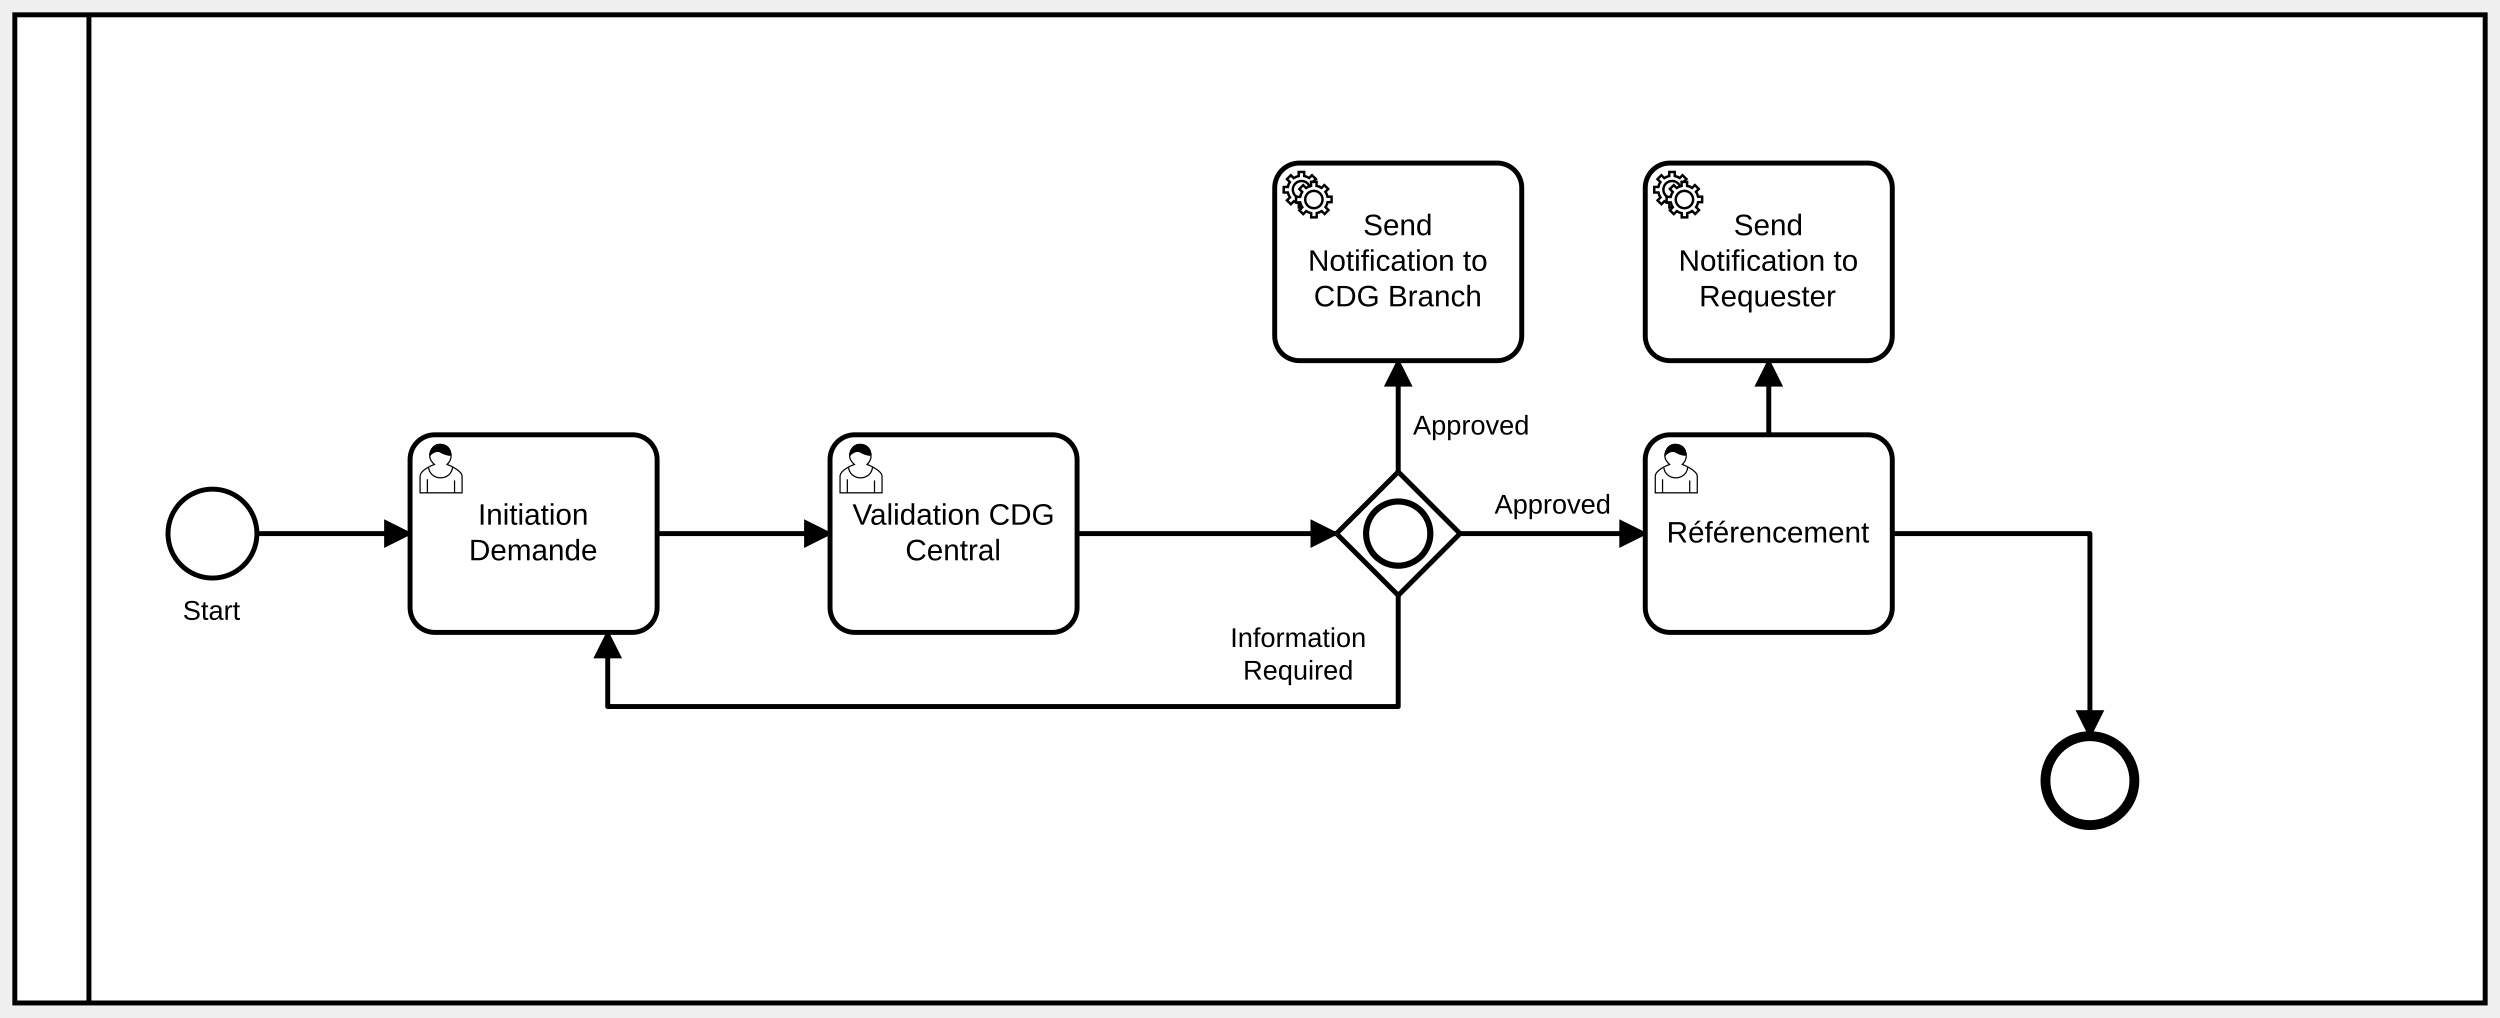
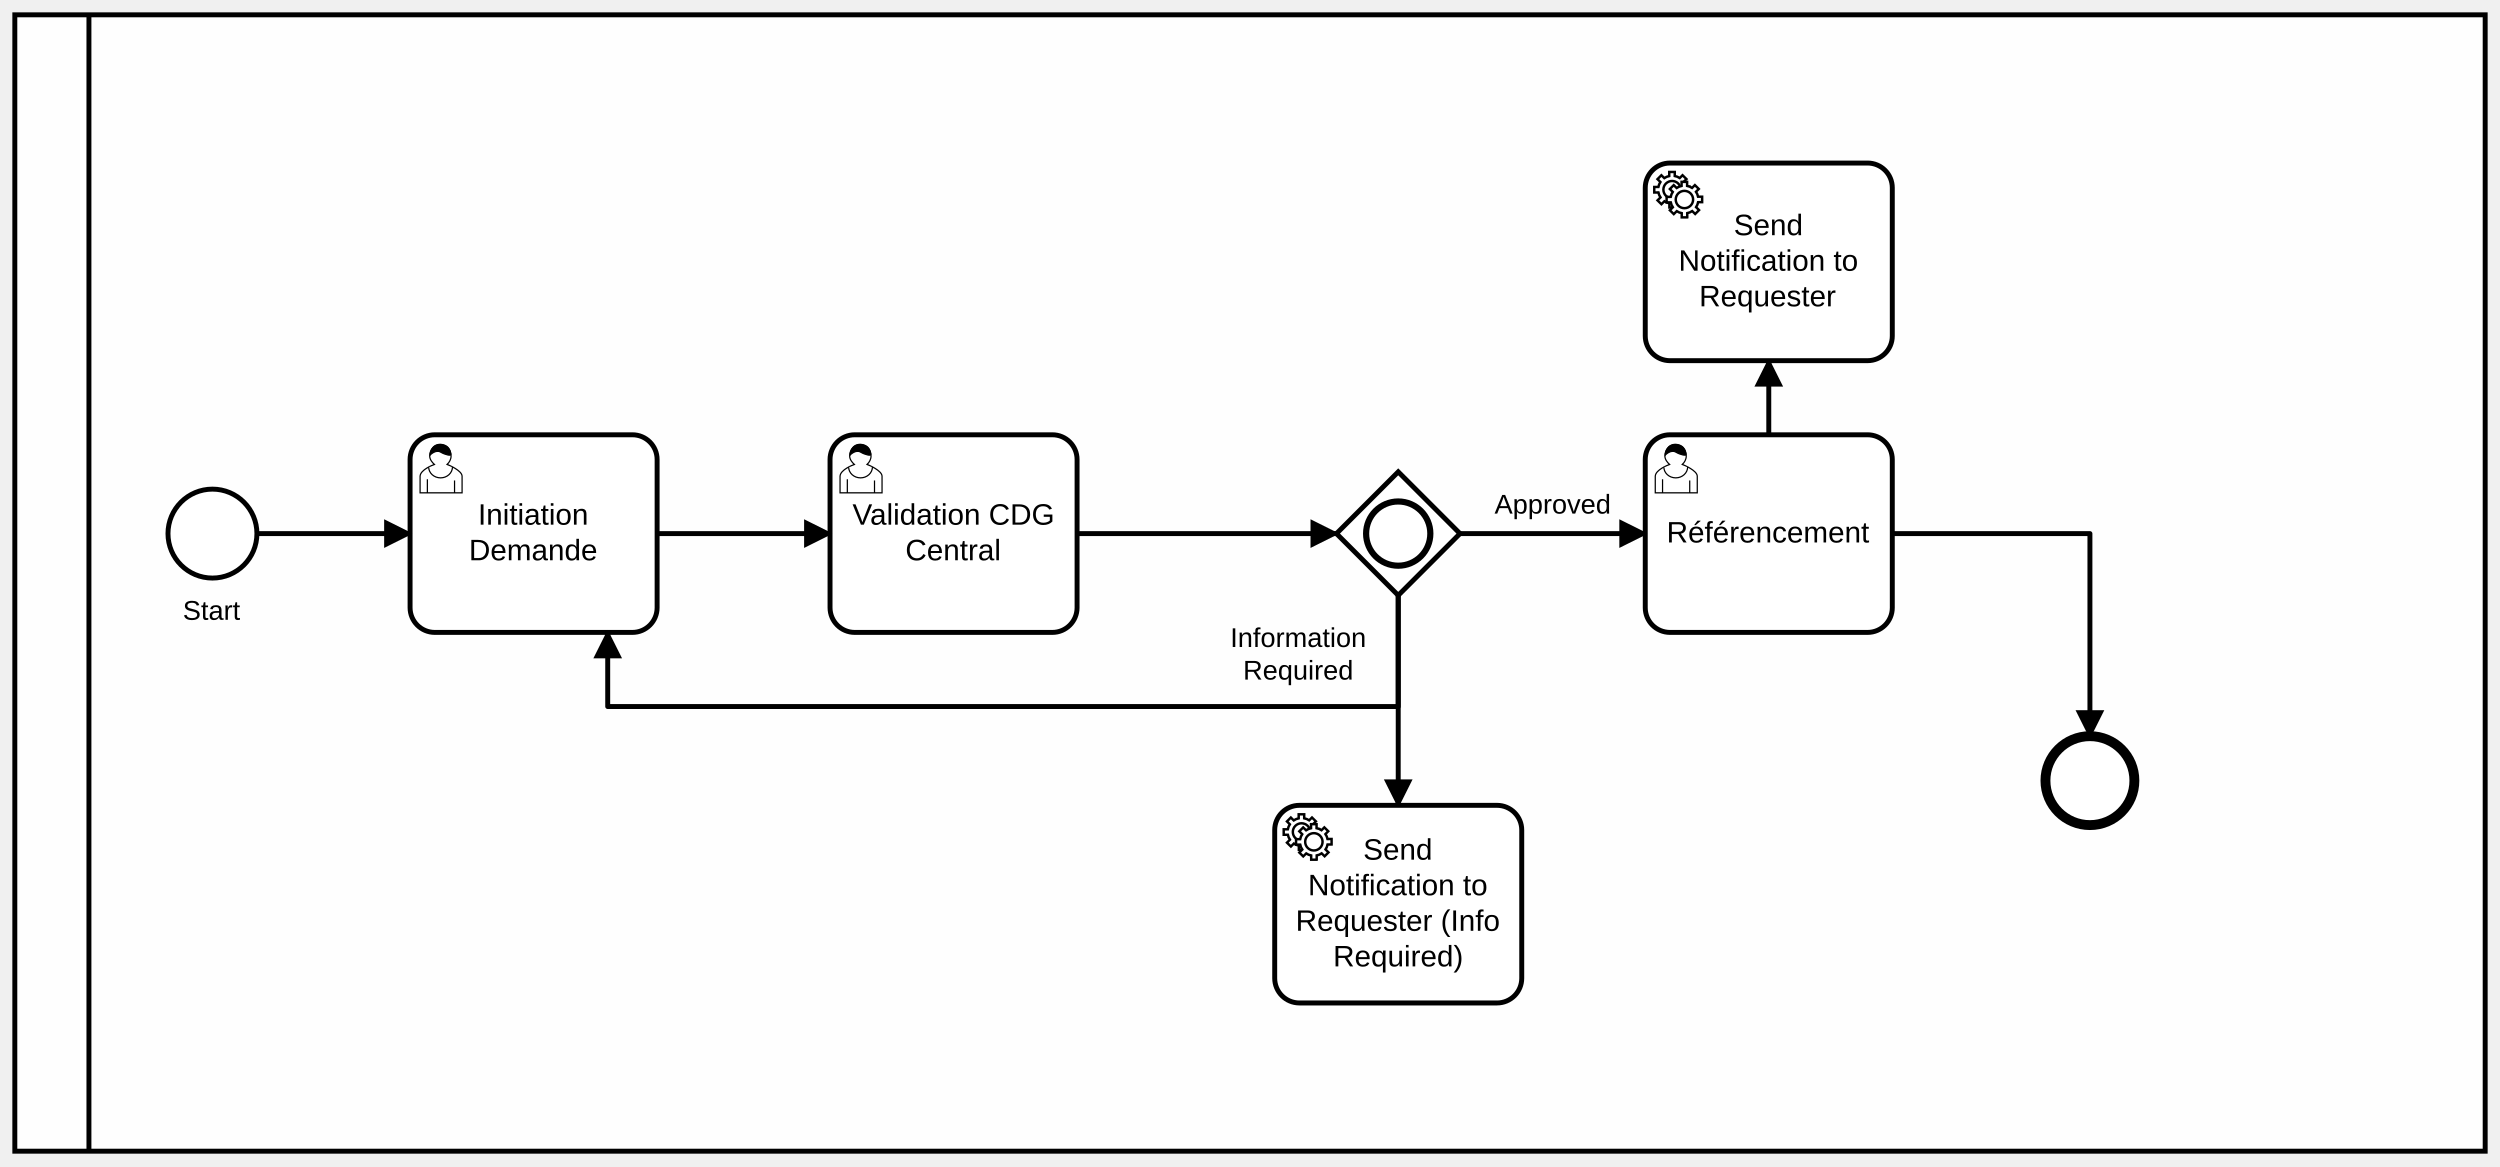
- <svg xmlns="http://www.w3.org/2000/svg" width="1012" height="412" viewBox="174 84 1012 412" version="1.1">
+ <svg xmlns="http://www.w3.org/2000/svg" width="1012" height="472" viewBox="174 84 1012 472" version="1.1">
  <defs>
-     <marker id="sequenceflow-end-white-black-0f2a92or860v1goilqtw08k94" viewBox="0 0 20 20" refX="11" refY="10" markerWidth="10" markerHeight="10" orient="auto">
+     <marker id="sequenceflow-end-white-black-9x84u30xoc9yc8b7o6yca5u60" viewBox="0 0 20 20" refX="11" refY="10" markerWidth="10" markerHeight="10" orient="auto">
      <path d="M 1 5 L 11 10 L 1 15 Z" style="fill: black; stroke-width: 1px; stroke-linecap: round; stroke-dasharray: 10000, 1; stroke: black;" />
    </marker>
  </defs>
  <g class="djs-group">
    <g class="djs-element djs-shape" data-element-id="Participant_0k7ofgq" style="display: block;" transform="matrix(1 0 0 1 180 90)">
      <g class="djs-visual">
-         <rect x="0" y="0" width="1000" height="400" rx="0" ry="0" style="stroke: black; stroke-width: 2px; fill: white; fill-opacity: 0.95;" />
-         <polyline points="30,0 30,400 " style="fill: none; stroke: black; stroke-width: 2px;" />
-         <text lineHeight="1.2" class="djs-label" style="font-family: Arial, sans-serif; font-size: 12px; font-weight: normal; fill: black;" transform="matrix(-1.83697e-16 -1 1 -1.83697e-16 0 400)">
-           <tspan x="200" y="18.6" />
+         <rect x="0" y="0" width="1000" height="460" rx="0" ry="0" style="stroke: black; stroke-width: 2px; fill: white; fill-opacity: 0.95;" />
+         <polyline points="30,0 30,460 " style="fill: none; stroke: black; stroke-width: 2px;" />
+         <text lineHeight="1.2" class="djs-label" style="font-family: Arial, sans-serif; font-size: 12px; font-weight: normal; fill: black;" transform="matrix(-1.83697e-16 -1 1 -1.83697e-16 0 460)">
+           <tspan x="230" y="18.6" />
        </text>
      </g>
-       <rect class="djs-hit djs-hit-click-stroke" x="0" y="0" width="1000" height="400" style="fill: none; stroke-opacity: 0; stroke: white; stroke-width: 15px;" />
-       <rect class="djs-hit djs-hit-all" x="0" y="0" width="30" height="400" style="fill: none; stroke-opacity: 0; stroke: white; stroke-width: 15px;" />
-       <rect x="-6" y="-6" width="1012" height="412" class="djs-outline" style="fill: none;" />
+       <rect class="djs-hit djs-hit-click-stroke" x="0" y="0" width="1000" height="460" style="fill: none; stroke-opacity: 0; stroke: white; stroke-width: 15px;" />
+       <rect class="djs-hit djs-hit-all" x="0" y="0" width="30" height="460" style="fill: none; stroke-opacity: 0; stroke: white; stroke-width: 15px;" />
+       <rect x="-6" y="-6" width="1012" height="472" class="djs-outline" style="fill: none;" />
    </g>
    <g class="djs-children">
      <g class="djs-group">
+         <g class="djs-element djs-connection" data-element-id="Flow_0c5l1tm" style="display: block;">
+           <g class="djs-visual">
+             <path d="m  740,325L740,410 " style="fill: none; stroke-width: 2px; stroke: black; stroke-linejoin: round; marker-end: url('#sequenceflow-end-white-black-9x84u30xoc9yc8b7o6yca5u60');" />
+           </g>
+           <polyline points="740,325 740,410 " class="djs-hit djs-hit-stroke" style="fill: none; stroke-opacity: 0; stroke: white; stroke-width: 15px;" />
+           <rect x="734" y="319" width="12" height="97" class="djs-outline" style="fill: none;" />
+         </g>
+       </g>
+       <g class="djs-group">
        <g class="djs-element djs-connection" data-element-id="Flow_02jar8w" style="display: block;">
          <g class="djs-visual">
-             <path d="m  740,325L740,370 L420,370 L420,340 " style="fill: none; stroke-width: 2px; stroke: black; stroke-linejoin: round; marker-end: url('#sequenceflow-end-white-black-0f2a92or860v1goilqtw08k94');" />
+             <path d="m  740,325L740,370 L420,370 L420,340 " style="fill: none; stroke-width: 2px; stroke: black; stroke-linejoin: round; marker-end: url('#sequenceflow-end-white-black-9x84u30xoc9yc8b7o6yca5u60');" />
          </g>
          <polyline points="740,325 740,370 420,370 420,340 " class="djs-hit djs-hit-stroke" style="fill: none; stroke-opacity: 0; stroke: white; stroke-width: 15px;" />
          <rect x="414" y="319" width="332" height="57" class="djs-outline" style="fill: none;" />
        </g>
      </g>
      <g class="djs-group">
        <g class="djs-element djs-connection" data-element-id="Flow_0doulw5" style="display: block;">
          <g class="djs-visual">
-             <path d="m  610,300L715,300 " style="fill: none; stroke-width: 2px; stroke: black; stroke-linejoin: round; marker-end: url('#sequenceflow-end-white-black-0f2a92or860v1goilqtw08k94');" />
+             <path d="m  610,300L715,300 " style="fill: none; stroke-width: 2px; stroke: black; stroke-linejoin: round; marker-end: url('#sequenceflow-end-white-black-9x84u30xoc9yc8b7o6yca5u60');" />
          </g>
          <polyline points="610,300 715,300 " class="djs-hit djs-hit-stroke" style="fill: none; stroke-opacity: 0; stroke: white; stroke-width: 15px;" />
          <rect x="604" y="294" width="117" height="12" class="djs-outline" style="fill: none;" />
        </g>
      </g>
      <g class="djs-group">
-         <g class="djs-element djs-connection" data-element-id="Flow_0x6mlpd" style="display: block;">
-           <g class="djs-visual">
-             <path d="m  740,275L740,230 " style="fill: none; stroke-width: 2px; stroke: black; stroke-linejoin: round; marker-end: url('#sequenceflow-end-white-black-0f2a92or860v1goilqtw08k94');" />
-           </g>
-           <polyline points="740,275 740,230 " class="djs-hit djs-hit-stroke" style="fill: none; stroke-opacity: 0; stroke: white; stroke-width: 15px;" />
-           <rect x="734" y="224" width="12" height="57" class="djs-outline" style="fill: none;" />
-         </g>
-       </g>
-       <g class="djs-group">
        <g class="djs-element djs-connection" data-element-id="Flow_0q2fne8" style="display: block;">
          <g class="djs-visual">
-             <path d="m  765,300L840,300 " style="fill: none; stroke-width: 2px; stroke: black; stroke-linejoin: round; marker-end: url('#sequenceflow-end-white-black-0f2a92or860v1goilqtw08k94');" />
+             <path d="m  765,300L840,300 " style="fill: none; stroke-width: 2px; stroke: black; stroke-linejoin: round; marker-end: url('#sequenceflow-end-white-black-9x84u30xoc9yc8b7o6yca5u60');" />
          </g>
          <polyline points="765,300 840,300 " class="djs-hit djs-hit-stroke" style="fill: none; stroke-opacity: 0; stroke: white; stroke-width: 15px;" />
          <rect x="759" y="294" width="87" height="12" class="djs-outline" style="fill: none;" />
        </g>
      </g>
      <g class="djs-group">
        <g class="djs-element djs-connection" data-element-id="Flow_19r02f7" style="display: block;">
          <g class="djs-visual">
-             <path d="m  890,260L890,230 " style="fill: none; stroke-width: 2px; stroke: black; stroke-linejoin: round; marker-end: url('#sequenceflow-end-white-black-0f2a92or860v1goilqtw08k94');" />
+             <path d="m  890,260L890,230 " style="fill: none; stroke-width: 2px; stroke: black; stroke-linejoin: round; marker-end: url('#sequenceflow-end-white-black-9x84u30xoc9yc8b7o6yca5u60');" />
          </g>
          <polyline points="890,260 890,230 " class="djs-hit djs-hit-stroke" style="fill: none; stroke-opacity: 0; stroke: white; stroke-width: 15px;" />
          <rect x="884" y="224" width="12" height="42" class="djs-outline" style="fill: none;" />
        </g>
      </g>
      <g class="djs-group">
        <g class="djs-element djs-connection" data-element-id="Flow_1kzs64u" style="display: block;">
          <g class="djs-visual">
-             <path d="m  940,300L1020,300 L1020,382 " style="fill: none; stroke-width: 2px; stroke: black; stroke-linejoin: round; marker-end: url('#sequenceflow-end-white-black-0f2a92or860v1goilqtw08k94');" />
+             <path d="m  940,300L1020,300 L1020,382 " style="fill: none; stroke-width: 2px; stroke: black; stroke-linejoin: round; marker-end: url('#sequenceflow-end-white-black-9x84u30xoc9yc8b7o6yca5u60');" />
          </g>
          <polyline points="940,300 1020,300 1020,382 " class="djs-hit djs-hit-stroke" style="fill: none; stroke-opacity: 0; stroke: white; stroke-width: 15px;" />
          <rect x="934" y="294" width="92" height="94" class="djs-outline" style="fill: none;" />
        </g>
      </g>
      <g class="djs-group">
        <g class="djs-element djs-connection" data-element-id="Flow_0y5fyqo" style="display: block;">
          <g class="djs-visual">
-             <path d="m  440,300L510,300 " style="fill: none; stroke-width: 2px; stroke: black; stroke-linejoin: round; marker-end: url('#sequenceflow-end-white-black-0f2a92or860v1goilqtw08k94');" />
+             <path d="m  440,300L510,300 " style="fill: none; stroke-width: 2px; stroke: black; stroke-linejoin: round; marker-end: url('#sequenceflow-end-white-black-9x84u30xoc9yc8b7o6yca5u60');" />
          </g>
          <polyline points="440,300 510,300 " class="djs-hit djs-hit-stroke" style="fill: none; stroke-opacity: 0; stroke: white; stroke-width: 15px;" />
          <rect x="434" y="294" width="82" height="12" class="djs-outline" style="fill: none;" />
        </g>
      </g>
      <g class="djs-group">
        <g class="djs-element djs-connection" data-element-id="Flow_15zu4it" style="display: block;">
          <g class="djs-visual">
-             <path d="m  278,300L340,300 " style="fill: none; stroke-width: 2px; stroke: black; stroke-linejoin: round; marker-end: url('#sequenceflow-end-white-black-0f2a92or860v1goilqtw08k94');" />
+             <path d="m  278,300L340,300 " style="fill: none; stroke-width: 2px; stroke: black; stroke-linejoin: round; marker-end: url('#sequenceflow-end-white-black-9x84u30xoc9yc8b7o6yca5u60');" />
          </g>
          <polyline points="278,300 340,300 " class="djs-hit djs-hit-stroke" style="fill: none; stroke-opacity: 0; stroke: white; stroke-width: 15px;" />
          <rect x="272" y="294" width="74" height="12" class="djs-outline" style="fill: none;" />
        </g>
      </g>
      <g class="djs-group">
        <g class="djs-element djs-shape" data-element-id="StartEvent_1" style="display: block;" transform="matrix(1 0 0 1 242 282)">
          <g class="djs-visual">
            <circle cx="18" cy="18" r="18" style="stroke: black; stroke-width: 2px; fill: white; fill-opacity: 0.95;" />
          </g>
          <rect class="djs-hit djs-hit-all" x="0" y="0" width="36" height="36" style="fill: none; stroke-opacity: 0; stroke: white; stroke-width: 15px;" />
          <rect x="-6" y="-6" width="48" height="48" class="djs-outline" style="fill: none;" />
        </g>
      </g>
      <g class="djs-group">
        <g class="djs-element djs-shape" data-element-id="StartEvent_1_label" style="display: block;" transform="matrix(1 0 0 1 248 325)">
          <g class="djs-visual">
            <text lineHeight="1.2" class="djs-label" style="font-family: Arial, sans-serif; font-size: 11px; font-weight: normal; fill: black;">
              <tspan x="0" y="9.9">Start</tspan>
            </text>
          </g>
          <rect class="djs-hit djs-hit-all" x="0" y="0" width="25" height="14" style="fill: none; stroke-opacity: 0; stroke: white; stroke-width: 15px;" />
          <rect x="-6" y="-6" width="37" height="26" class="djs-outline" style="fill: none;" />
        </g>
      </g>
      <g class="djs-group">
-         <g class="djs-element djs-shape selected" data-element-id="UserTask_Init_Request" style="display: block;" transform="matrix(1 0 0 1 340 260)">
+         <g class="djs-element djs-shape" data-element-id="UserTask_Init_Request" style="display: block;" transform="matrix(1 0 0 1 340 260)">
          <g class="djs-visual">
            <rect x="0" y="0" width="100" height="80" rx="10" ry="10" style="stroke: black; stroke-width: 2px; fill: white; fill-opacity: 0.95;" />
            <text lineHeight="1.2" class="djs-label" style="font-family: Arial, sans-serif; font-size: 12px; font-weight: normal; fill: black;">
              <tspan x="27.489" y="36.4">Initiation </tspan>
              <tspan x="23.821" y="50.8">Demande</tspan>
            </text>
            <path d="m 15,12 c 0.909,-0.845 1.594,-2.049 1.594,-3.385 0,-2.554 -1.805,-4.622 -4.357,-4.622 -2.552,0 -4.288,2.068 -4.288,4.622 0,1.348 0.974,2.562 1.896,3.405 -0.529,0.187 -5.669,2.097 -5.794,4.756 v 6.718 h 17 v -6.718 c 0,-2.298 -5.528,-4.595 -6.051,-4.776 zm -8,6 l 0,5.5 m 11,0 l 0,-5" style="fill: white; stroke-width: 0.5px; stroke: black;" />
            <path d="m 15,12 m 2.162,1.009 c 0,2.447 -2.158,4.431 -4.821,4.431 -2.665,0 -4.822,-1.981 -4.822,-4.431 " style="fill: white; stroke-width: 0.5px; stroke: black;" />
            <path d="m 15,12 m -6.9,-3.80 c 0,0 2.251,-2.358 4.274,-1.177 2.024,1.181 4.221,1.537 4.124,0.965 -0.098,-0.57 -0.117,-3.791 -4.191,-4.136 -3.575,0.001 -4.208,3.367 -4.207,4.348 z" style="fill: black; stroke-width: 0.5px; stroke: black;" />
          </g>
          <rect class="djs-hit djs-hit-all" x="0" y="0" width="100" height="80" style="fill: none; stroke-opacity: 0; stroke: white; stroke-width: 15px;" />
          <rect x="-6" y="-6" width="112" height="92" class="djs-outline" style="fill: none;" />
        </g>
      </g>
      <g class="djs-group">
        <g class="djs-element djs-shape" data-element-id="UserTask_Validation_CDG_Central" style="display: block;" transform="matrix(1 0 0 1 510 260)">
          <g class="djs-visual">
            <rect x="0" y="0" width="100" height="80" rx="10" ry="10" style="stroke: black; stroke-width: 2px; fill: white; fill-opacity: 0.95;" />
            <text lineHeight="1.2" class="djs-label" style="font-family: Arial, sans-serif; font-size: 12px; font-weight: normal; fill: black;">
              <tspan x="9.086" y="36.4">Validation CDG </tspan>
              <tspan x="30.491" y="50.8">Central</tspan>
            </text>
            <path d="m 15,12 c 0.909,-0.845 1.594,-2.049 1.594,-3.385 0,-2.554 -1.805,-4.622 -4.357,-4.622 -2.552,0 -4.288,2.068 -4.288,4.622 0,1.348 0.974,2.562 1.896,3.405 -0.529,0.187 -5.669,2.097 -5.794,4.756 v 6.718 h 17 v -6.718 c 0,-2.298 -5.528,-4.595 -6.051,-4.776 zm -8,6 l 0,5.5 m 11,0 l 0,-5" style="fill: white; stroke-width: 0.5px; stroke: black;" />
            <path d="m 15,12 m 2.162,1.009 c 0,2.447 -2.158,4.431 -4.821,4.431 -2.665,0 -4.822,-1.981 -4.822,-4.431 " style="fill: white; stroke-width: 0.5px; stroke: black;" />
            <path d="m 15,12 m -6.9,-3.80 c 0,0 2.251,-2.358 4.274,-1.177 2.024,1.181 4.221,1.537 4.124,0.965 -0.098,-0.57 -0.117,-3.791 -4.191,-4.136 -3.575,0.001 -4.208,3.367 -4.207,4.348 z" style="fill: black; stroke-width: 0.5px; stroke: black;" />
          </g>
          <rect class="djs-hit djs-hit-all" x="0" y="0" width="100" height="80" style="fill: none; stroke-opacity: 0; stroke: white; stroke-width: 15px;" />
          <rect x="-6" y="-6" width="112" height="92" class="djs-outline" style="fill: none;" />
        </g>
      </g>
      <g class="djs-group">
        <g class="djs-element djs-shape" data-element-id="Gateway_1evafh9" style="display: block;" transform="matrix(1 0 0 1 715 275)">
          <g class="djs-visual">
            <polygon points="25,0 50,25 25,50 0,25" style="stroke: black; stroke-width: 2px; fill: white; fill-opacity: 0.95;" />
            <circle cx="25" cy="25" r="13" style="stroke: black; stroke-width: 2.5px; fill: white;" />
          </g>
          <rect class="djs-hit djs-hit-all" x="0" y="0" width="50" height="50" style="fill: none; stroke-opacity: 0; stroke: white; stroke-width: 15px;" />
          <rect x="-6" y="-6" width="62" height="62" class="djs-outline" style="fill: none;" />
        </g>
      </g>
      <g class="djs-group">
-         <g class="djs-element djs-shape" data-element-id="Activity_1u441v3" style="display: block;" transform="matrix(1 0 0 1 690 150)">
+         <g class="djs-element djs-shape" data-element-id="UserTask_Ref" style="display: block;" transform="matrix(1 0 0 1 840 260)">
+           <g class="djs-visual">
+             <rect x="0" y="0" width="100" height="80" rx="10" ry="10" style="stroke: black; stroke-width: 2px; fill: white; fill-opacity: 0.95;" />
+             <text lineHeight="1.2" class="djs-label" style="font-family: Arial, sans-serif; font-size: 12px; font-weight: normal; fill: black;">
+               <tspan x="8.646" y="43.6">Référencement</tspan>
+             </text>
+             <path d="m 15,12 c 0.909,-0.845 1.594,-2.049 1.594,-3.385 0,-2.554 -1.805,-4.622 -4.357,-4.622 -2.552,0 -4.288,2.068 -4.288,4.622 0,1.348 0.974,2.562 1.896,3.405 -0.529,0.187 -5.669,2.097 -5.794,4.756 v 6.718 h 17 v -6.718 c 0,-2.298 -5.528,-4.595 -6.051,-4.776 zm -8,6 l 0,5.5 m 11,0 l 0,-5" style="fill: white; stroke-width: 0.5px; stroke: black;" />
+             <path d="m 15,12 m 2.162,1.009 c 0,2.447 -2.158,4.431 -4.821,4.431 -2.665,0 -4.822,-1.981 -4.822,-4.431 " style="fill: white; stroke-width: 0.5px; stroke: black;" />
+             <path d="m 15,12 m -6.9,-3.80 c 0,0 2.251,-2.358 4.274,-1.177 2.024,1.181 4.221,1.537 4.124,0.965 -0.098,-0.57 -0.117,-3.791 -4.191,-4.136 -3.575,0.001 -4.208,3.367 -4.207,4.348 z" style="fill: black; stroke-width: 0.5px; stroke: black;" />
+           </g>
+           <rect class="djs-hit djs-hit-all" x="0" y="0" width="100" height="80" style="fill: none; stroke-opacity: 0; stroke: white; stroke-width: 15px;" />
+           <rect x="-6" y="-6" width="112" height="92" class="djs-outline" style="fill: none;" />
+         </g>
+       </g>
+       <g class="djs-group">
+         <g class="djs-element djs-shape" data-element-id="sendRequesterNotification" style="display: block;" transform="matrix(1 0 0 1 840 150)">
          <g class="djs-visual">
            <rect x="0" y="0" width="100" height="80" rx="10" ry="10" style="stroke: black; stroke-width: 2px; fill: white; fill-opacity: 0.95;" />
            <text lineHeight="1.2" class="djs-label" style="font-family: Arial, sans-serif; font-size: 12px; font-weight: normal; fill: black;">
              <tspan x="35.824" y="29.2">Send </tspan>
              <tspan x="13.485" y="43.6">Notification to </tspan>
-               <tspan x="15.826" y="58">CDG Branch</tspan>
+               <tspan x="21.815" y="58">Requester</tspan>
            </text>
            <path d="m 12,18 v -1.713 c 0.352,-0.07 0.704,-0.178 1.048,-0.321 0.344,-0.145 0.666,-0.321 0.966,-0.521 l 1.194,1.18 1.567,-1.577 -1.195,-1.18 c 0.403,-0.614 0.683,-1.299 0.825,-2.018 l 1.622,-0.01 v -2.22 l -1.637,0.01 c -0.073,-0.352 -0.178,-0.7 -0.324,-1.044 -0.145,-0.344 -0.321,-0.664 -0.523,-0.962 l 1.131,-1.136 -1.583,-1.563 -1.13,1.136 c -0.614,-0.401 -1.303,-0.681 -2.023,-0.822 l 0.009,-1.619 h -2.241 l 0.004,1.631 c -0.354,0.074 -0.705,0.18 -1.05,0.324 -0.344,0.144 -0.665,0.321 -0.964,0.52 l -1.17,-1.158 -1.567,1.579 1.168,1.157 c -0.403,0.613 -0.683,1.298 -0.825,2.017 l -1.659,0.003 v 2.222 l 1.672,-0.006 c 0.073,0.351 0.18,0.702 0.324,1.045 0.145,0.344 0.321,0.664 0.523,0.961 l -1.199,1.197 1.584,1.56 1.196,-1.193 c 0.614,0.403 1.303,0.682 2.023,0.823 l 7.19e-4,1.699 h 2.227 z m 0.221,-3.996 c -1.789,0.75 -3.858,-0.093 -4.61,-1.874 -0.752,-1.783 0.091,-3.846 1.88,-4.596 1.788,-0.749 3.857,0.093 4.609,1.874 0.752,1.782 -0.091,3.846 -1.88,4.596 z" style="fill: white; stroke-width: 1px; stroke: black;" />
            <path d="m 17.2,18 c -1.789,0.75 -3.858,-0.093 -4.61,-1.874 -0.752,-1.783 0.091,-3.846 1.88,-4.596 1.788,-0.749 3.857,0.093 4.609,1.874 0.752,1.782 -0.091,3.846 -1.88,4.596 z" style="fill: white; stroke-width: 0px; stroke: black;" />
            <path d="m 17,22 v -1.713 c 0.352,-0.07 0.704,-0.178 1.048,-0.321 0.344,-0.145 0.666,-0.321 0.966,-0.521 l 1.194,1.18 1.567,-1.577 -1.195,-1.18 c 0.403,-0.614 0.683,-1.299 0.825,-2.018 l 1.622,-0.01 v -2.22 l -1.637,0.01 c -0.073,-0.352 -0.178,-0.7 -0.324,-1.044 -0.145,-0.344 -0.321,-0.664 -0.523,-0.962 l 1.131,-1.136 -1.583,-1.563 -1.13,1.136 c -0.614,-0.401 -1.303,-0.681 -2.023,-0.822 l 0.009,-1.619 h -2.241 l 0.004,1.631 c -0.354,0.074 -0.705,0.18 -1.05,0.324 -0.344,0.144 -0.665,0.321 -0.964,0.52 l -1.17,-1.158 -1.567,1.579 1.168,1.157 c -0.403,0.613 -0.683,1.298 -0.825,2.017 l -1.659,0.003 v 2.222 l 1.672,-0.006 c 0.073,0.351 0.18,0.702 0.324,1.045 0.145,0.344 0.321,0.664 0.523,0.961 l -1.199,1.197 1.584,1.56 1.196,-1.193 c 0.614,0.403 1.303,0.682 2.023,0.823 l 7.19e-4,1.699 h 2.227 z m 0.221,-3.996 c -1.789,0.75 -3.858,-0.093 -4.61,-1.874 -0.752,-1.783 0.091,-3.846 1.88,-4.596 1.788,-0.749 3.857,0.093 4.609,1.874 0.752,1.782 -0.091,3.846 -1.88,4.596 z" style="fill: white; stroke-width: 1px; stroke: black;" />
          </g>
          <rect class="djs-hit djs-hit-all" x="0" y="0" width="100" height="80" style="fill: none; stroke-opacity: 0; stroke: white; stroke-width: 15px;" />
          <rect x="-6" y="-6" width="112" height="92" class="djs-outline" style="fill: none;" />
        </g>
      </g>
      <g class="djs-group">
-         <g class="djs-element djs-shape" data-element-id="UserTask_Ref" style="display: block;" transform="matrix(1 0 0 1 840 260)">
-           <g class="djs-visual">
-             <rect x="0" y="0" width="100" height="80" rx="10" ry="10" style="stroke: black; stroke-width: 2px; fill: white; fill-opacity: 0.95;" />
-             <text lineHeight="1.2" class="djs-label" style="font-family: Arial, sans-serif; font-size: 12px; font-weight: normal; fill: black;">
-               <tspan x="8.646" y="43.6">Référencement</tspan>
-             </text>
-             <path d="m 15,12 c 0.909,-0.845 1.594,-2.049 1.594,-3.385 0,-2.554 -1.805,-4.622 -4.357,-4.622 -2.552,0 -4.288,2.068 -4.288,4.622 0,1.348 0.974,2.562 1.896,3.405 -0.529,0.187 -5.669,2.097 -5.794,4.756 v 6.718 h 17 v -6.718 c 0,-2.298 -5.528,-4.595 -6.051,-4.776 zm -8,6 l 0,5.5 m 11,0 l 0,-5" style="fill: white; stroke-width: 0.5px; stroke: black;" />
-             <path d="m 15,12 m 2.162,1.009 c 0,2.447 -2.158,4.431 -4.821,4.431 -2.665,0 -4.822,-1.981 -4.822,-4.431 " style="fill: white; stroke-width: 0.5px; stroke: black;" />
-             <path d="m 15,12 m -6.9,-3.80 c 0,0 2.251,-2.358 4.274,-1.177 2.024,1.181 4.221,1.537 4.124,0.965 -0.098,-0.57 -0.117,-3.791 -4.191,-4.136 -3.575,0.001 -4.208,3.367 -4.207,4.348 z" style="fill: black; stroke-width: 0.5px; stroke: black;" />
-           </g>
-           <rect class="djs-hit djs-hit-all" x="0" y="0" width="100" height="80" style="fill: none; stroke-opacity: 0; stroke: white; stroke-width: 15px;" />
-           <rect x="-6" y="-6" width="112" height="92" class="djs-outline" style="fill: none;" />
-         </g>
-       </g>
-       <g class="djs-group">
-         <g class="djs-element djs-shape" data-element-id="sendRequesterNotification" style="display: block;" transform="matrix(1 0 0 1 840 150)">
-           <g class="djs-visual">
-             <rect x="0" y="0" width="100" height="80" rx="10" ry="10" style="stroke: black; stroke-width: 2px; fill: white; fill-opacity: 0.95;" />
-             <text lineHeight="1.2" class="djs-label" style="font-family: Arial, sans-serif; font-size: 12px; font-weight: normal; fill: black;">
-               <tspan x="35.824" y="29.2">Send </tspan>
-               <tspan x="13.485" y="43.6">Notification to </tspan>
-               <tspan x="21.815" y="58">Requester</tspan>
+         <g class="djs-element djs-shape" data-element-id="Event_10sawzh" style="display: block;" transform="matrix(1 0 0 1 1002 382)">
+           <g class="djs-visual">
+             <circle cx="18" cy="18" r="18" style="stroke: black; stroke-width: 4px; fill: white; fill-opacity: 0.95;" />
+           </g>
+           <rect class="djs-hit djs-hit-all" x="0" y="0" width="36" height="36" style="fill: none; stroke-opacity: 0; stroke: white; stroke-width: 15px;" />
+           <rect x="-6" y="-6" width="48" height="48" class="djs-outline" style="fill: none;" />
+         </g>
+       </g>
+       <g class="djs-group">
+         <g class="djs-element djs-shape" data-element-id="sendRequesterNotifDecline" style="display: block;" transform="matrix(1 0 0 1 690 410)">
+           <g class="djs-visual">
+             <rect x="0" y="0" width="100" height="80" rx="10" ry="10" style="stroke: black; stroke-width: 2px; fill: white; fill-opacity: 0.95;" />
+             <text lineHeight="1.2" class="djs-label" style="font-family: Arial, sans-serif; font-size: 12px; font-weight: normal; fill: black;">
+               <tspan x="35.824" y="22">Send </tspan>
+               <tspan x="13.485" y="36.4">Notification to </tspan>
+               <tspan x="8.481" y="50.8">Requester (Info </tspan>
+               <tspan x="23.648" y="65.2">Required)</tspan>
            </text>
            <path d="m 12,18 v -1.713 c 0.352,-0.07 0.704,-0.178 1.048,-0.321 0.344,-0.145 0.666,-0.321 0.966,-0.521 l 1.194,1.18 1.567,-1.577 -1.195,-1.18 c 0.403,-0.614 0.683,-1.299 0.825,-2.018 l 1.622,-0.01 v -2.22 l -1.637,0.01 c -0.073,-0.352 -0.178,-0.7 -0.324,-1.044 -0.145,-0.344 -0.321,-0.664 -0.523,-0.962 l 1.131,-1.136 -1.583,-1.563 -1.13,1.136 c -0.614,-0.401 -1.303,-0.681 -2.023,-0.822 l 0.009,-1.619 h -2.241 l 0.004,1.631 c -0.354,0.074 -0.705,0.18 -1.05,0.324 -0.344,0.144 -0.665,0.321 -0.964,0.52 l -1.17,-1.158 -1.567,1.579 1.168,1.157 c -0.403,0.613 -0.683,1.298 -0.825,2.017 l -1.659,0.003 v 2.222 l 1.672,-0.006 c 0.073,0.351 0.18,0.702 0.324,1.045 0.145,0.344 0.321,0.664 0.523,0.961 l -1.199,1.197 1.584,1.56 1.196,-1.193 c 0.614,0.403 1.303,0.682 2.023,0.823 l 7.19e-4,1.699 h 2.227 z m 0.221,-3.996 c -1.789,0.75 -3.858,-0.093 -4.61,-1.874 -0.752,-1.783 0.091,-3.846 1.88,-4.596 1.788,-0.749 3.857,0.093 4.609,1.874 0.752,1.782 -0.091,3.846 -1.88,4.596 z" style="fill: white; stroke-width: 1px; stroke: black;" />
            <path d="m 17.2,18 c -1.789,0.75 -3.858,-0.093 -4.61,-1.874 -0.752,-1.783 0.091,-3.846 1.88,-4.596 1.788,-0.749 3.857,0.093 4.609,1.874 0.752,1.782 -0.091,3.846 -1.88,4.596 z" style="fill: white; stroke-width: 0px; stroke: black;" />
            <path d="m 17,22 v -1.713 c 0.352,-0.07 0.704,-0.178 1.048,-0.321 0.344,-0.145 0.666,-0.321 0.966,-0.521 l 1.194,1.18 1.567,-1.577 -1.195,-1.18 c 0.403,-0.614 0.683,-1.299 0.825,-2.018 l 1.622,-0.01 v -2.22 l -1.637,0.01 c -0.073,-0.352 -0.178,-0.7 -0.324,-1.044 -0.145,-0.344 -0.321,-0.664 -0.523,-0.962 l 1.131,-1.136 -1.583,-1.563 -1.13,1.136 c -0.614,-0.401 -1.303,-0.681 -2.023,-0.822 l 0.009,-1.619 h -2.241 l 0.004,1.631 c -0.354,0.074 -0.705,0.18 -1.05,0.324 -0.344,0.144 -0.665,0.321 -0.964,0.52 l -1.17,-1.158 -1.567,1.579 1.168,1.157 c -0.403,0.613 -0.683,1.298 -0.825,2.017 l -1.659,0.003 v 2.222 l 1.672,-0.006 c 0.073,0.351 0.18,0.702 0.324,1.045 0.145,0.344 0.321,0.664 0.523,0.961 l -1.199,1.197 1.584,1.56 1.196,-1.193 c 0.614,0.403 1.303,0.682 2.023,0.823 l 7.19e-4,1.699 h 2.227 z m 0.221,-3.996 c -1.789,0.75 -3.858,-0.093 -4.61,-1.874 -0.752,-1.783 0.091,-3.846 1.88,-4.596 1.788,-0.749 3.857,0.093 4.609,1.874 0.752,1.782 -0.091,3.846 -1.88,4.596 z" style="fill: white; stroke-width: 1px; stroke: black;" />
          </g>
          <rect class="djs-hit djs-hit-all" x="0" y="0" width="100" height="80" style="fill: none; stroke-opacity: 0; stroke: white; stroke-width: 15px;" />
          <rect x="-6" y="-6" width="112" height="92" class="djs-outline" style="fill: none;" />
        </g>
      </g>
      <g class="djs-group">
-         <g class="djs-element djs-shape" data-element-id="Event_10sawzh" style="display: block;" transform="matrix(1 0 0 1 1002 382)">
-           <g class="djs-visual">
-             <circle cx="18" cy="18" r="18" style="stroke: black; stroke-width: 4px; fill: white; fill-opacity: 0.95;" />
-           </g>
-           <rect class="djs-hit djs-hit-all" x="0" y="0" width="36" height="36" style="fill: none; stroke-opacity: 0; stroke: white; stroke-width: 15px;" />
-           <rect x="-6" y="-6" width="48" height="48" class="djs-outline" style="fill: none;" />
-         </g>
-       </g>
-       <g class="djs-group">
        <g class="djs-element djs-shape" data-element-id="Flow_0q2fne8_label" style="display: block;" transform="matrix(1 0 0 1 779 282)">
-           <g class="djs-visual">
-             <text lineHeight="1.2" class="djs-label" style="font-family: Arial, sans-serif; font-size: 11px; font-weight: normal; fill: black;">
-               <tspan x="0" y="9.9">Approved</tspan>
-             </text>
-           </g>
-           <rect class="djs-hit djs-hit-all" x="0" y="0" width="47" height="14" style="fill: none; stroke-opacity: 0; stroke: white; stroke-width: 15px;" />
-           <rect x="-6" y="-6" width="59" height="26" class="djs-outline" style="fill: none;" />
-         </g>
-       </g>
-       <g class="djs-group">
-         <g class="djs-element djs-shape" data-element-id="Flow_0x6mlpd_label" style="display: block;" transform="matrix(1 0 0 1 746 250)">
          <g class="djs-visual">
            <text lineHeight="1.2" class="djs-label" style="font-family: Arial, sans-serif; font-size: 11px; font-weight: normal; fill: black;">
              <tspan x="0" y="9.9">Approved</tspan>
            </text>
          </g>
          <rect class="djs-hit djs-hit-all" x="0" y="0" width="47" height="14" style="fill: none; stroke-opacity: 0; stroke: white; stroke-width: 15px;" />
          <rect x="-6" y="-6" width="59" height="26" class="djs-outline" style="fill: none;" />
        </g>
      </g>
      <g class="djs-group">
        <g class="djs-element djs-shape" data-element-id="Flow_02jar8w_label" style="display: block;" transform="matrix(1 0 0 1 672 336)">
          <g class="djs-visual">
            <text lineHeight="1.2" class="djs-label" style="font-family: Arial, sans-serif; font-size: 11px; font-weight: normal; fill: black;">
              <tspan x="0" y="9.9">Information </tspan>
              <tspan x="5.195" y="23.1">Required</tspan>
            </text>
          </g>
          <rect class="djs-hit djs-hit-all" x="0" y="0" width="56" height="27" style="fill: none; stroke-opacity: 0; stroke: white; stroke-width: 15px;" />
          <rect x="-6" y="-6" width="68" height="39" class="djs-outline" style="fill: none;" />
        </g>
      </g>
    </g>
  </g>
</svg>
